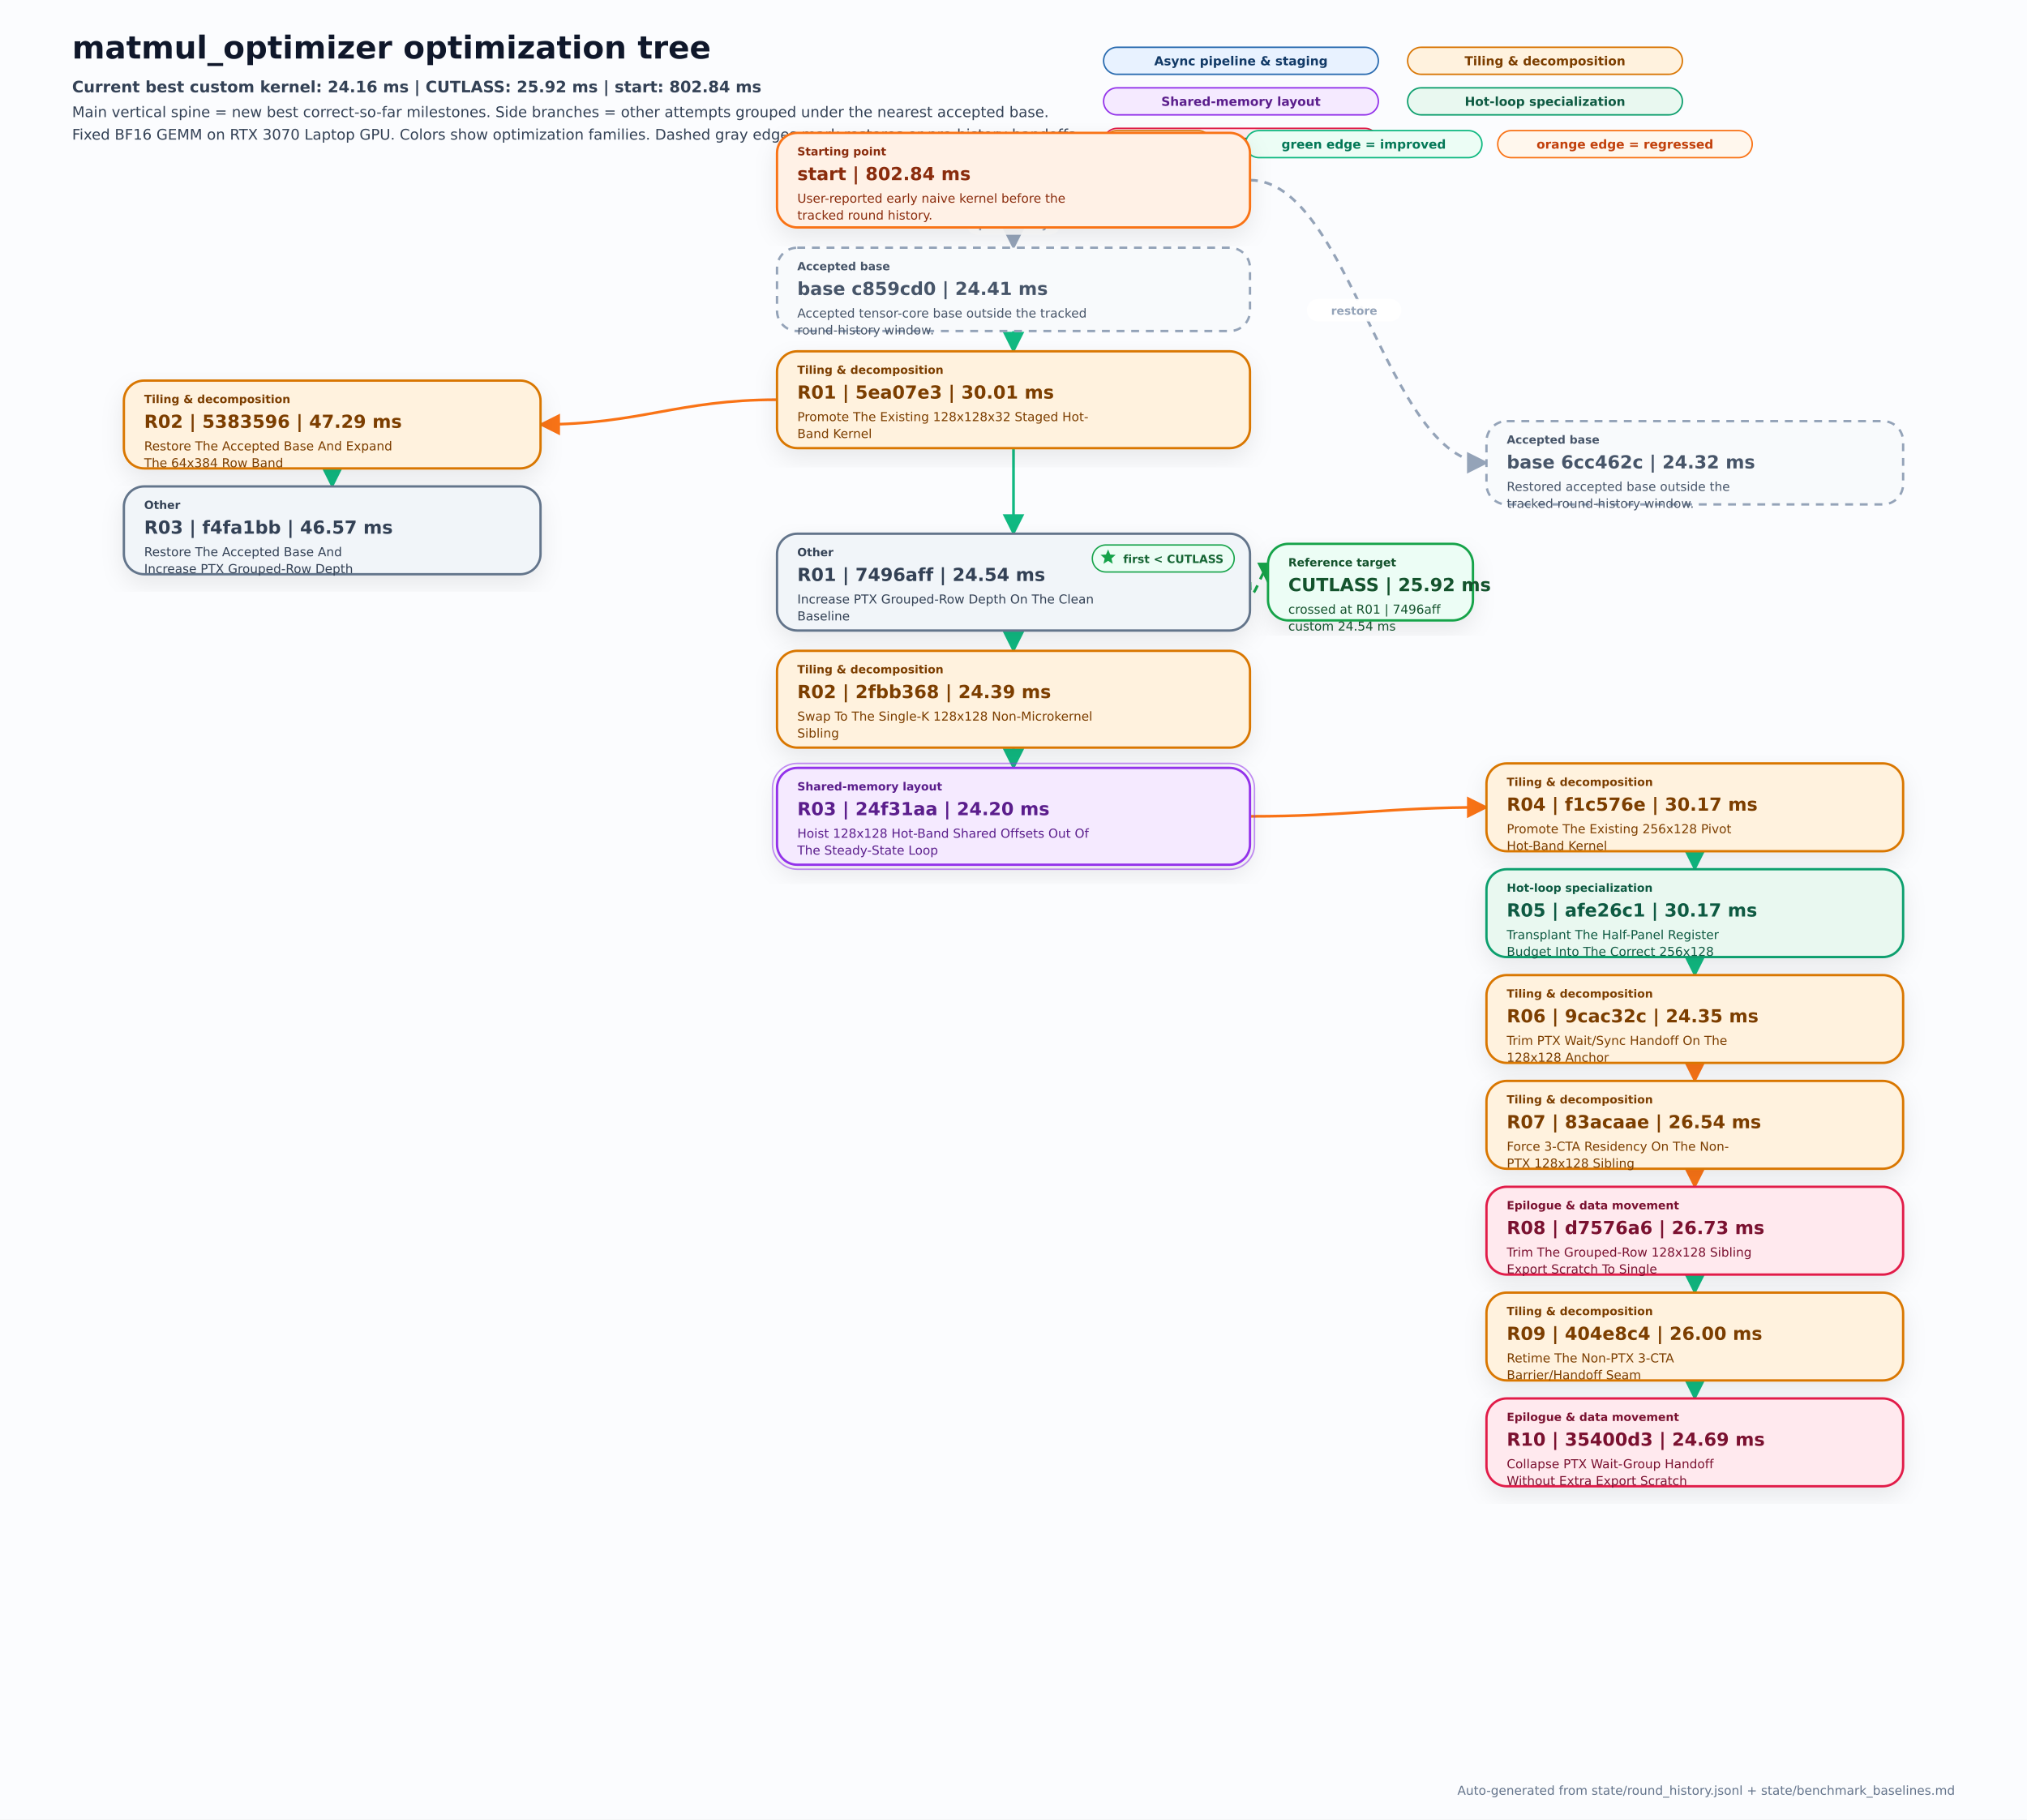
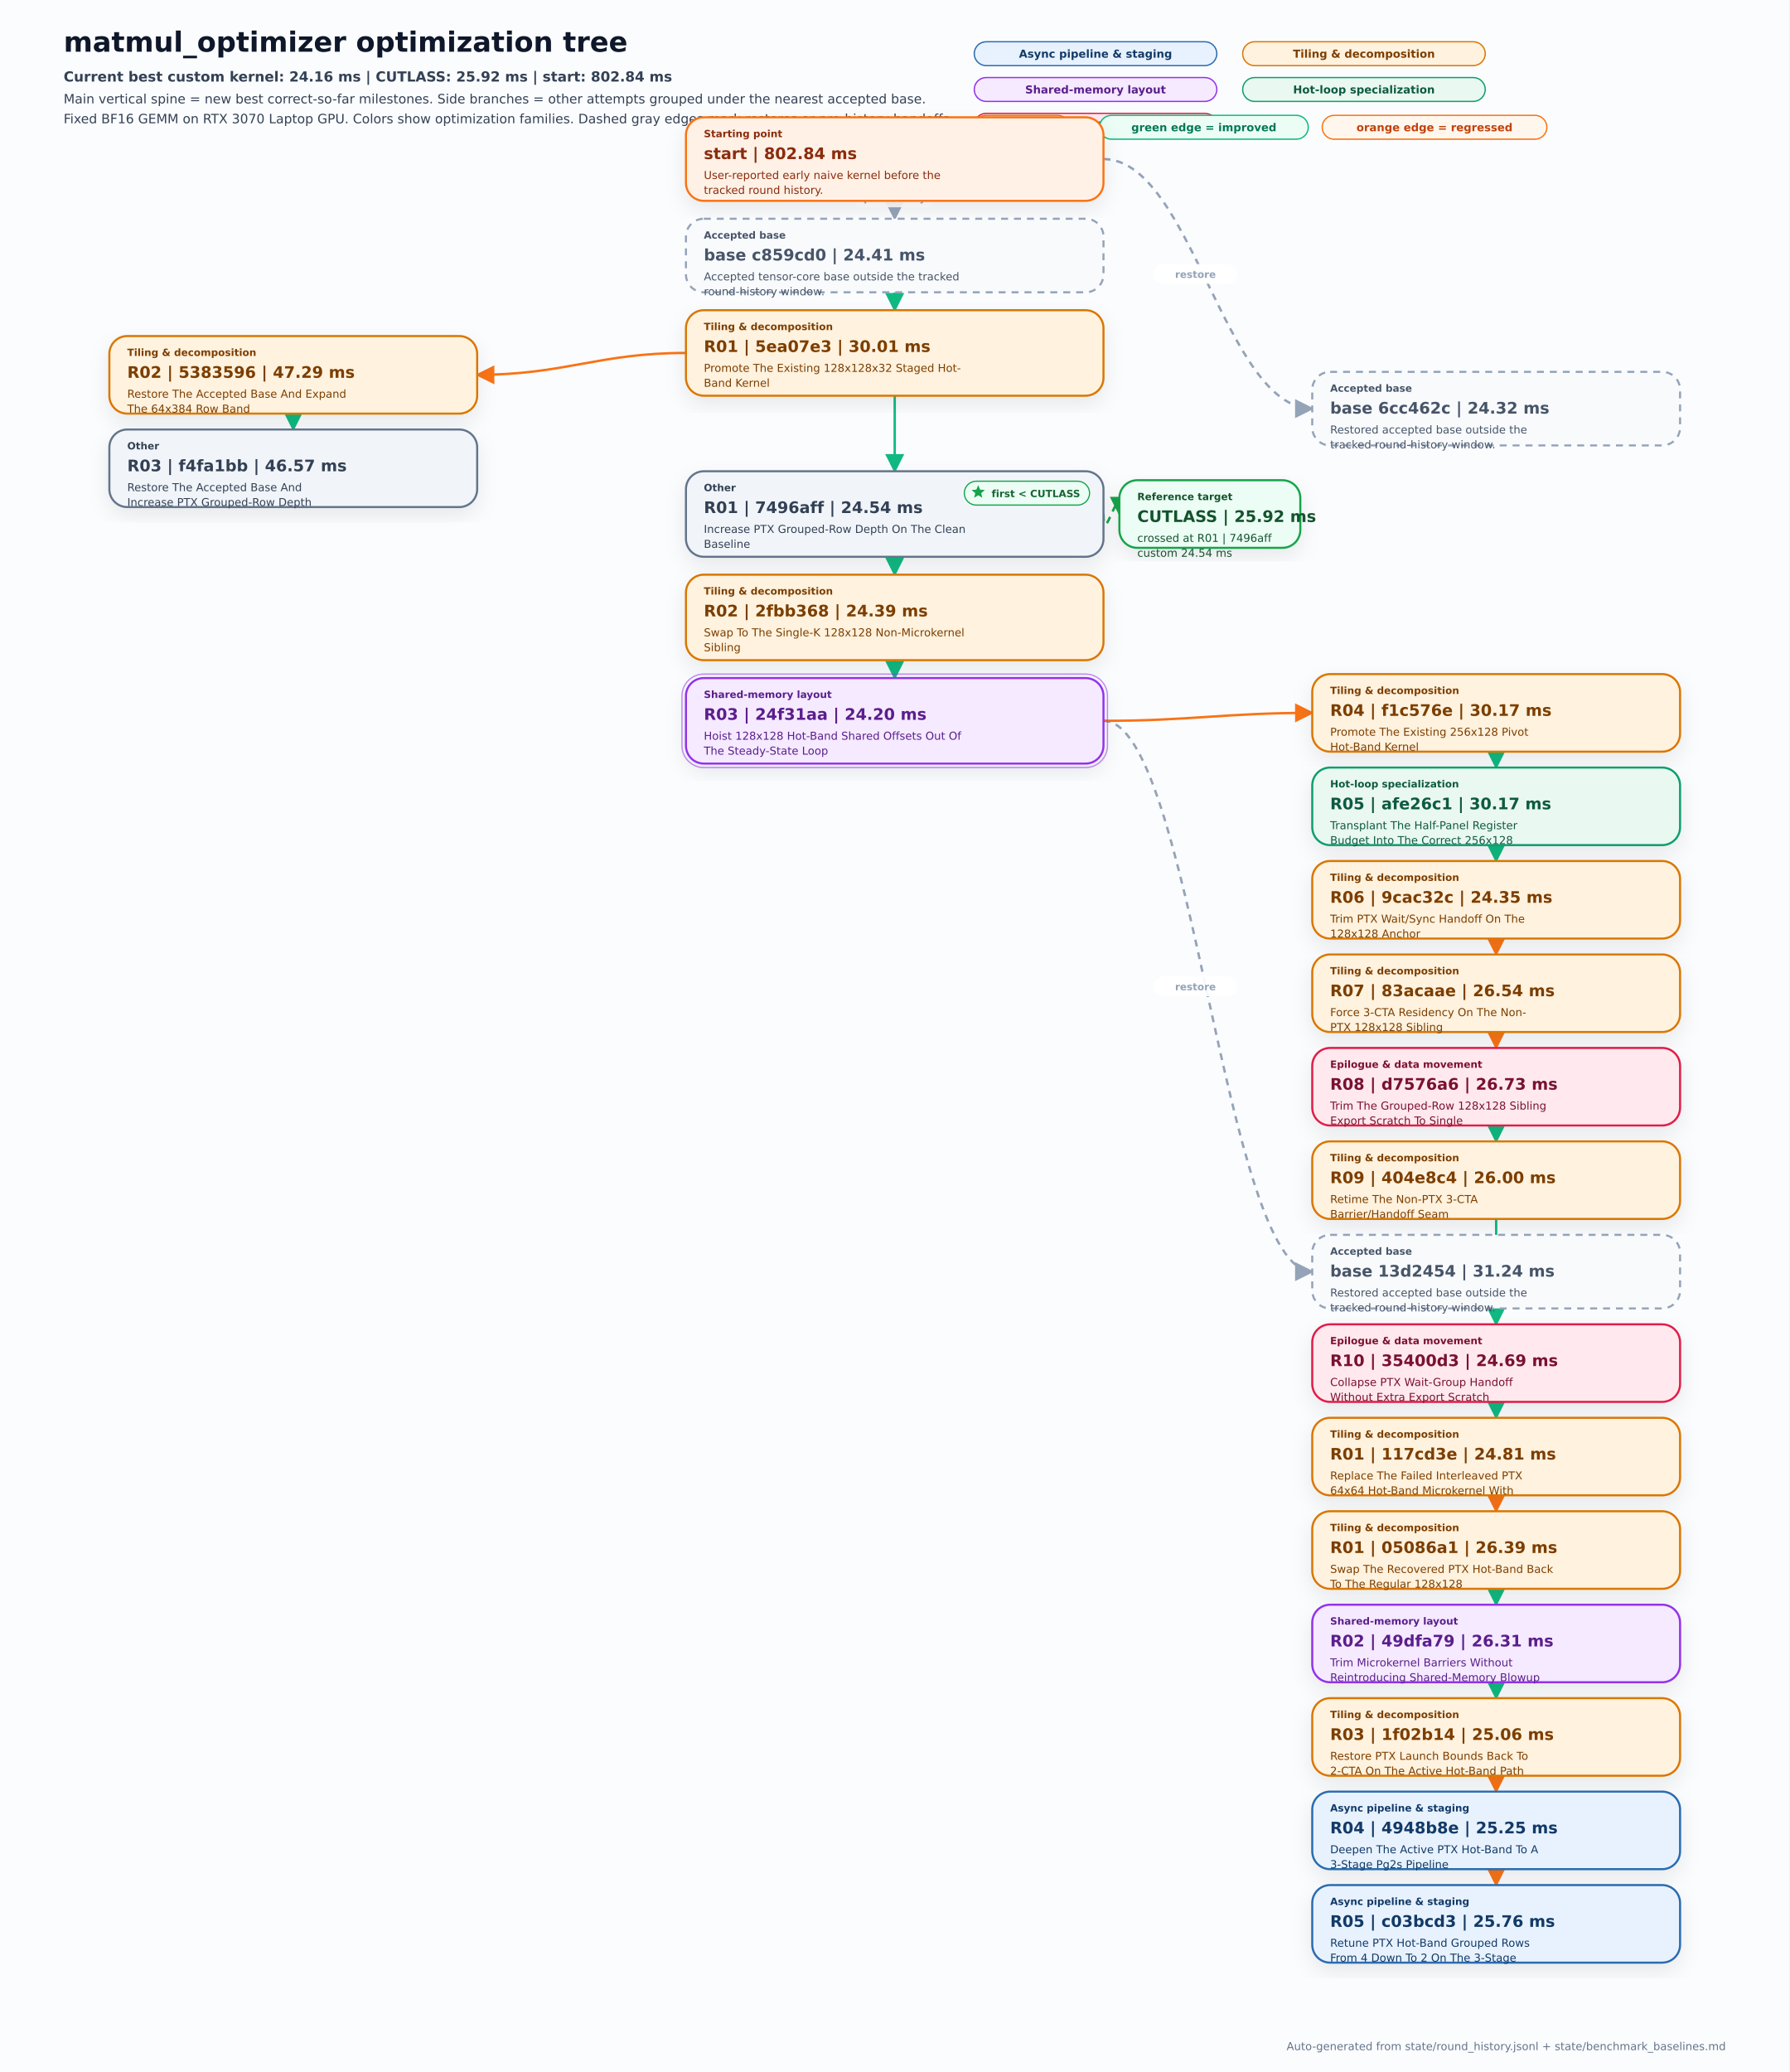
- <svg xmlns="http://www.w3.org/2000/svg" width="1800" height="1616" viewBox="0 0 1800 1616">
+ <svg xmlns="http://www.w3.org/2000/svg" width="1800" height="2084" viewBox="0 0 1800 2084">
  <defs>
    <filter id="shadow" x="-20%" y="-20%" width="140%" height="140%">
      <feDropShadow dx="0" dy="8" stdDeviation="10" flood-color="#0f172a" flood-opacity="0.08" />
    </filter>
    <marker id="arrow-improved" viewBox="0 0 10 10" refX="9" refY="5" markerWidth="8" markerHeight="8" orient="auto-start-reverse">
      <path d="M 0 0 L 10 5 L 0 10 z" fill="#10B981" />
    </marker>
    <marker id="arrow-regressed" viewBox="0 0 10 10" refX="9" refY="5" markerWidth="8" markerHeight="8" orient="auto-start-reverse">
      <path d="M 0 0 L 10 5 L 0 10 z" fill="#F97316" />
    </marker>
    <marker id="arrow-neutral" viewBox="0 0 10 10" refX="9" refY="5" markerWidth="8" markerHeight="8" orient="auto-start-reverse">
      <path d="M 0 0 L 10 5 L 0 10 z" fill="#94A3B8" />
    </marker>
    <marker id="arrow-goal" viewBox="0 0 10 10" refX="9" refY="5" markerWidth="8" markerHeight="8" orient="auto-start-reverse">
      <path d="M 0 0 L 10 5 L 0 10 z" fill="#16A34A" />
    </marker>
  </defs>
-   <rect width="1800" height="1616" fill="#FBFCFE" />
+   <rect width="1800" height="2084" fill="#FBFCFE" />
  <text x="64" y="52" font-family="DejaVu Sans, Arial, sans-serif" font-size="28" font-weight="800" fill="#0F172A" text-anchor="start">matmul_optimizer optimization tree</text>
  <text x="64" y="82" font-family="DejaVu Sans, Arial, sans-serif" font-size="14" font-weight="600" fill="#334155" text-anchor="start">Current best custom kernel: 24.16 ms | CUTLASS: 25.92 ms | start: 802.84 ms</text>
  <text x="64" y="104" font-family="DejaVu Sans, Arial, sans-serif" font-size="13" font-weight="500" fill="#334155" text-anchor="start">Main vertical spine = new best correct-so-far milestones. Side branches = other attempts grouped under the nearest accepted base.</text>
  <text x="64" y="124" font-family="DejaVu Sans, Arial, sans-serif" font-size="13" font-weight="500" fill="#334155" text-anchor="start">Fixed BF16 GEMM on RTX 3070 Laptop GPU. Colors show optimization families. Dashed gray edges mark restores or pre-history handoffs.</text>
  <rect x="980" y="42" width="244" height="24" rx="12" fill="#E8F2FF" stroke="#2B6CB0" stroke-width="1.3" />
  <text x="1102" y="58" font-family="DejaVu Sans, Arial, sans-serif" font-size="11" font-weight="700" fill="#123A67" text-anchor="middle">Async pipeline &amp; staging</text>
  <rect x="1250" y="42" width="244" height="24" rx="12" fill="#FFF2DE" stroke="#D97706" stroke-width="1.3" />
  <text x="1372" y="58" font-family="DejaVu Sans, Arial, sans-serif" font-size="11" font-weight="700" fill="#7C3E00" text-anchor="middle">Tiling &amp; decomposition</text>
  <rect x="980" y="78" width="244" height="24" rx="12" fill="#F5EAFF" stroke="#9333EA" stroke-width="1.3" />
  <text x="1102" y="94" font-family="DejaVu Sans, Arial, sans-serif" font-size="11" font-weight="700" fill="#5B1E8C" text-anchor="middle">Shared-memory layout</text>
  <rect x="1250" y="78" width="244" height="24" rx="12" fill="#E9F8F0" stroke="#0F9F6E" stroke-width="1.3" />
  <text x="1372" y="94" font-family="DejaVu Sans, Arial, sans-serif" font-size="11" font-weight="700" fill="#0E5A42" text-anchor="middle">Hot-loop specialization</text>
  <rect x="980" y="114" width="244" height="24" rx="12" fill="#FFE9EE" stroke="#E11D48" stroke-width="1.3" />
  <text x="1102" y="130" font-family="DejaVu Sans, Arial, sans-serif" font-size="11" font-weight="700" fill="#7A1130" text-anchor="middle">Epilogue &amp; data movement</text>
  <rect x="980" y="116" width="96" height="24" rx="12" fill="#FFF7ED" stroke="#D97706" stroke-width="1.2" />
  <polygon points="994.0,120.0 995.9,124.5 1000.7,124.8 997.0,128.0 998.1,132.7 994.0,130.2 989.9,132.7 991.0,128.0 987.3,124.8 992.1,124.5" fill="#D97706" />
  <text x="1038" y="132" font-family="DejaVu Sans, Arial, sans-serif" font-size="10" font-weight="700" fill="#B45309" text-anchor="middle">human idea</text>
  <rect x="1106" y="116" width="210" height="24" rx="12" fill="#ECFDF5" stroke="#10B981" stroke-width="1.3" />
  <text x="1211" y="132" font-family="DejaVu Sans, Arial, sans-serif" font-size="11" font-weight="700" fill="#047857" text-anchor="middle">green edge = improved</text>
  <rect x="1330" y="116" width="226" height="24" rx="12" fill="#FFF7ED" stroke="#F97316" stroke-width="1.3" />
  <text x="1443" y="132" font-family="DejaVu Sans, Arial, sans-serif" font-size="11" font-weight="700" fill="#C2410C" text-anchor="middle">orange edge = regressed</text>
  <path d="M 900.0,202.0 C 900.0,238.0 900.0,184.0 900.0,220.0" fill="none" stroke="#94A3B8" stroke-width="2.4" stroke-dasharray="7 6" marker-end="url(#arrow-neutral)" />
  <rect x="858.0" y="188.5" width="84" height="20" rx="10" fill="#FFFFFF" fill-opacity="0.92" />
  <text x="900.0" y="202.5" font-family="DejaVu Sans, Arial, sans-serif" font-size="10" font-weight="700" fill="#94A3B8" text-anchor="middle">pre-history</text>
  <path d="M 900.0,294.0 C 900.0,330.0 900.0,276.0 900.0,312.0" fill="none" stroke="#10B981" stroke-width="2.4" marker-end="url(#arrow-improved)" />
  <path d="M 900.0,398.0 C 900.0,434.0 900.0,438.0 900.0,474.0" fill="none" stroke="#10B981" stroke-width="2.4" marker-end="url(#arrow-improved)" />
  <path d="M 900.0,560.0 C 900.0,596.0 900.0,542.0 900.0,578.0" fill="none" stroke="#10B981" stroke-width="2.4" marker-end="url(#arrow-improved)" />
  <path d="M 900.0,664.0 C 900.0,700.0 900.0,646.0 900.0,682.0" fill="none" stroke="#10B981" stroke-width="2.4" marker-end="url(#arrow-improved)" />
  <path d="M 1110.0,160.0 C 1198.2,160.0 1231.8,411.0 1320.0,411.0" fill="none" stroke="#94A3B8" stroke-width="2.4" stroke-dasharray="7 6" marker-end="url(#arrow-neutral)" />
  <rect x="1160.5" y="265.5" width="84" height="20" rx="10" fill="#FFFFFF" fill-opacity="0.92" />
  <text x="1202.5" y="279.5" font-family="DejaVu Sans, Arial, sans-serif" font-size="10" font-weight="700" fill="#94A3B8" text-anchor="middle">restore</text>
+   <path d="M 1110.0,725.0 C 1198.2,725.0 1231.8,1279.0 1320.0,1279.0" fill="none" stroke="#94A3B8" stroke-width="2.4" stroke-dasharray="7 6" marker-end="url(#arrow-neutral)" />
+   <rect x="1160.5" y="982.0" width="84" height="20" rx="10" fill="#FFFFFF" fill-opacity="0.92" />
+   <text x="1202.5" y="996.0" font-family="DejaVu Sans, Arial, sans-serif" font-size="10" font-weight="700" fill="#94A3B8" text-anchor="middle">restore</text>
  <path d="M 690.0,355.0 C 601.8,355.0 568.2,377.0 480.0,377.0" fill="none" stroke="#F97316" stroke-width="2.4" marker-end="url(#arrow-regressed)" />
  <path d="M 295.0,416.0 C 295.0,452.0 295.0,396.0 295.0,432.0" fill="none" stroke="#10B981" stroke-width="2.4" marker-end="url(#arrow-improved)" />
  <path d="M 1110.0,725.0 C 1198.2,725.0 1231.8,717.0 1320.0,717.0" fill="none" stroke="#F97316" stroke-width="2.4" marker-end="url(#arrow-regressed)" />
  <path d="M 1505.0,756.0 C 1505.0,792.0 1505.0,736.0 1505.0,772.0" fill="none" stroke="#10B981" stroke-width="2.4" marker-end="url(#arrow-improved)" />
  <path d="M 1505.0,850.0 C 1505.0,886.0 1505.0,830.0 1505.0,866.0" fill="none" stroke="#10B981" stroke-width="2.4" marker-end="url(#arrow-improved)" />
  <path d="M 1505.0,944.0 C 1505.0,980.0 1505.0,924.0 1505.0,960.0" fill="none" stroke="#F97316" stroke-width="2.4" marker-end="url(#arrow-regressed)" />
  <path d="M 1505.0,1038.0 C 1505.0,1074.0 1505.0,1018.0 1505.0,1054.0" fill="none" stroke="#F97316" stroke-width="2.4" marker-end="url(#arrow-regressed)" />
  <path d="M 1505.0,1132.0 C 1505.0,1168.0 1505.0,1112.0 1505.0,1148.0" fill="none" stroke="#10B981" stroke-width="2.4" marker-end="url(#arrow-improved)" />
-   <path d="M 1505.0,1226.0 C 1505.0,1262.0 1505.0,1206.0 1505.0,1242.0" fill="none" stroke="#10B981" stroke-width="2.4" marker-end="url(#arrow-improved)" />
+   <path d="M 1505.0,1226.0 C 1505.0,1262.0 1505.0,1296.0 1505.0,1332.0" fill="none" stroke="#10B981" stroke-width="2.4" marker-end="url(#arrow-improved)" />
+   <path d="M 1505.0,1316.0 C 1505.0,1352.0 1505.0,1390.0 1505.0,1426.0" fill="none" stroke="#10B981" stroke-width="2.4" marker-end="url(#arrow-improved)" />
+   <path d="M 1505.0,1504.0 C 1505.0,1540.0 1505.0,1484.0 1505.0,1520.0" fill="none" stroke="#F97316" stroke-width="2.4" marker-end="url(#arrow-regressed)" />
+   <path d="M 1505.0,1598.0 C 1505.0,1634.0 1505.0,1578.0 1505.0,1614.0" fill="none" stroke="#10B981" stroke-width="2.4" marker-end="url(#arrow-improved)" />
+   <path d="M 1505.0,1692.0 C 1505.0,1728.0 1505.0,1672.0 1505.0,1708.0" fill="none" stroke="#10B981" stroke-width="2.4" marker-end="url(#arrow-improved)" />
+   <path d="M 1505.0,1786.0 C 1505.0,1822.0 1505.0,1766.0 1505.0,1802.0" fill="none" stroke="#F97316" stroke-width="2.4" marker-end="url(#arrow-regressed)" />
+   <path d="M 1505.0,1880.0 C 1505.0,1916.0 1505.0,1860.0 1505.0,1896.0" fill="none" stroke="#F97316" stroke-width="2.4" marker-end="url(#arrow-regressed)" />
  <path d="M 1110.0,517.0 C 1110.0,553.0 1126.0,481.0 1126.0,517.0" fill="none" stroke="#16A34A" stroke-width="2.4" stroke-dasharray="7 6" marker-end="url(#arrow-goal)" />
  <rect x="1016.5" y="497.0" width="84" height="20" rx="10" fill="#FFFFFF" fill-opacity="0.92" />
  <text x="1058.5" y="511.0" font-family="DejaVu Sans, Arial, sans-serif" font-size="10" font-weight="700" fill="#16A34A" text-anchor="middle">first beat</text>
  <rect x="690.0" y="118" width="420" height="84" rx="18" fill="#FFF1E6" stroke="#F97316" stroke-width="2.1" filter="url(#shadow)" />
  <text x="708.0" y="138" font-family="DejaVu Sans, Arial, sans-serif" font-size="10" font-weight="700" fill="#8A2C0D" text-anchor="start">Starting point</text>
  <text x="708.0" y="160" font-family="DejaVu Sans, Arial, sans-serif" font-size="16" font-weight="800" fill="#8A2C0D" text-anchor="start">start | 802.84 ms</text>
  <text x="708.0" y="180" font-family="DejaVu Sans, Arial, sans-serif" font-size="11" font-weight="500" fill="#8A2C0D" text-anchor="start">User-reported early naive kernel before the</text>
  <text x="708.0" y="195" font-family="DejaVu Sans, Arial, sans-serif" font-size="11" font-weight="500" fill="#8A2C0D" text-anchor="start">tracked round history.</text>
  <rect x="690.0" y="220" width="420" height="74" rx="18" fill="#F8FAFC" stroke="#94A3B8" stroke-width="2.1" stroke-dasharray="7 6" />
  <text x="708.0" y="240" font-family="DejaVu Sans, Arial, sans-serif" font-size="10" font-weight="700" fill="#475569" text-anchor="start">Accepted base</text>
  <text x="708.0" y="262" font-family="DejaVu Sans, Arial, sans-serif" font-size="16" font-weight="800" fill="#475569" text-anchor="start">base c859cd0 | 24.41 ms</text>
  <text x="708.0" y="282" font-family="DejaVu Sans, Arial, sans-serif" font-size="11" font-weight="500" fill="#475569" text-anchor="start">Accepted tensor-core base outside the tracked</text>
  <text x="708.0" y="297" font-family="DejaVu Sans, Arial, sans-serif" font-size="11" font-weight="500" fill="#475569" text-anchor="start">round-history window.</text>
  <rect x="690.0" y="312" width="420" height="86" rx="18" fill="#FFF2DE" stroke="#D97706" stroke-width="2.1" filter="url(#shadow)" />
  <text x="708.0" y="332" font-family="DejaVu Sans, Arial, sans-serif" font-size="10" font-weight="700" fill="#7C3E00" text-anchor="start">Tiling &amp; decomposition</text>
  <text x="708.0" y="354" font-family="DejaVu Sans, Arial, sans-serif" font-size="16" font-weight="800" fill="#7C3E00" text-anchor="start">R01 | 5ea07e3 | 30.01 ms</text>
  <text x="708.0" y="374" font-family="DejaVu Sans, Arial, sans-serif" font-size="11" font-weight="500" fill="#7C3E00" text-anchor="start">Promote The Existing 128x128x32 Staged Hot-</text>
  <text x="708.0" y="389" font-family="DejaVu Sans, Arial, sans-serif" font-size="11" font-weight="500" fill="#7C3E00" text-anchor="start">Band Kernel</text>
  <rect x="110" y="338" width="370" height="78" rx="18" fill="#FFF2DE" stroke="#D97706" stroke-width="2.1" filter="url(#shadow)" />
  <text x="128" y="358" font-family="DejaVu Sans, Arial, sans-serif" font-size="10" font-weight="700" fill="#7C3E00" text-anchor="start">Tiling &amp; decomposition</text>
  <text x="128" y="380" font-family="DejaVu Sans, Arial, sans-serif" font-size="16" font-weight="800" fill="#7C3E00" text-anchor="start">R02 | 5383596 | 47.29 ms</text>
  <text x="128" y="400" font-family="DejaVu Sans, Arial, sans-serif" font-size="11" font-weight="500" fill="#7C3E00" text-anchor="start">Restore The Accepted Base And Expand</text>
  <text x="128" y="415" font-family="DejaVu Sans, Arial, sans-serif" font-size="11" font-weight="500" fill="#7C3E00" text-anchor="start">The 64x384 Row Band</text>
  <rect x="1320" y="374" width="370" height="74" rx="18" fill="#F8FAFC" stroke="#94A3B8" stroke-width="2.1" stroke-dasharray="7 6" />
  <text x="1338" y="394" font-family="DejaVu Sans, Arial, sans-serif" font-size="10" font-weight="700" fill="#475569" text-anchor="start">Accepted base</text>
  <text x="1338" y="416" font-family="DejaVu Sans, Arial, sans-serif" font-size="16" font-weight="800" fill="#475569" text-anchor="start">base 6cc462c | 24.32 ms</text>
  <text x="1338" y="436" font-family="DejaVu Sans, Arial, sans-serif" font-size="11" font-weight="500" fill="#475569" text-anchor="start">Restored accepted base outside the</text>
  <text x="1338" y="451" font-family="DejaVu Sans, Arial, sans-serif" font-size="11" font-weight="500" fill="#475569" text-anchor="start">tracked round-history window.</text>
  <rect x="110" y="432" width="370" height="78" rx="18" fill="#F1F5F9" stroke="#64748B" stroke-width="2.1" filter="url(#shadow)" />
  <text x="128" y="452" font-family="DejaVu Sans, Arial, sans-serif" font-size="10" font-weight="700" fill="#334155" text-anchor="start">Other</text>
  <text x="128" y="474" font-family="DejaVu Sans, Arial, sans-serif" font-size="16" font-weight="800" fill="#334155" text-anchor="start">R03 | f4fa1bb | 46.57 ms</text>
  <text x="128" y="494" font-family="DejaVu Sans, Arial, sans-serif" font-size="11" font-weight="500" fill="#334155" text-anchor="start">Restore The Accepted Base And</text>
  <text x="128" y="509" font-family="DejaVu Sans, Arial, sans-serif" font-size="11" font-weight="500" fill="#334155" text-anchor="start">Increase PTX Grouped-Row Depth</text>
  <rect x="690.0" y="474" width="420" height="86" rx="18" fill="#F1F5F9" stroke="#64748B" stroke-width="2.1" filter="url(#shadow)" />
  <text x="708.0" y="494" font-family="DejaVu Sans, Arial, sans-serif" font-size="10" font-weight="700" fill="#334155" text-anchor="start">Other</text>
  <text x="708.0" y="516" font-family="DejaVu Sans, Arial, sans-serif" font-size="16" font-weight="800" fill="#334155" text-anchor="start">R01 | 7496aff | 24.54 ms</text>
  <text x="708.0" y="536" font-family="DejaVu Sans, Arial, sans-serif" font-size="11" font-weight="500" fill="#334155" text-anchor="start">Increase PTX Grouped-Row Depth On The Clean</text>
  <text x="708.0" y="551" font-family="DejaVu Sans, Arial, sans-serif" font-size="11" font-weight="500" fill="#334155" text-anchor="start">Baseline</text>
  <rect x="970.0" y="484" width="126" height="24" rx="12" fill="#ECFDF5" stroke="#16A34A" stroke-width="1.2" />
  <polygon points="984.0,488.0 985.9,492.5 990.7,492.8 987.0,496.0 988.1,500.7 984.0,498.1 979.9,500.7 981.0,496.0 977.3,492.8 982.1,492.5" fill="#16A34A" />
  <text x="1042.0" y="500" font-family="DejaVu Sans, Arial, sans-serif" font-size="10" font-weight="800" fill="#166534" text-anchor="middle">first &lt; CUTLASS</text>
  <rect x="1126" y="483.0" width="182" height="68" rx="18" fill="#ECFDF5" stroke="#16A34A" stroke-width="2.1" filter="url(#shadow)" />
  <text x="1144" y="503.0" font-family="DejaVu Sans, Arial, sans-serif" font-size="10" font-weight="700" fill="#14532D" text-anchor="start">Reference target</text>
  <text x="1144" y="525.0" font-family="DejaVu Sans, Arial, sans-serif" font-size="16" font-weight="800" fill="#14532D" text-anchor="start">CUTLASS | 25.92 ms</text>
  <text x="1144" y="545.0" font-family="DejaVu Sans, Arial, sans-serif" font-size="11" font-weight="500" fill="#14532D" text-anchor="start">crossed at R01 | 7496aff</text>
  <text x="1144" y="560.0" font-family="DejaVu Sans, Arial, sans-serif" font-size="11" font-weight="500" fill="#14532D" text-anchor="start">custom 24.54 ms</text>
  <rect x="690.0" y="578" width="420" height="86" rx="18" fill="#FFF2DE" stroke="#D97706" stroke-width="2.1" filter="url(#shadow)" />
  <text x="708.0" y="598" font-family="DejaVu Sans, Arial, sans-serif" font-size="10" font-weight="700" fill="#7C3E00" text-anchor="start">Tiling &amp; decomposition</text>
  <text x="708.0" y="620" font-family="DejaVu Sans, Arial, sans-serif" font-size="16" font-weight="800" fill="#7C3E00" text-anchor="start">R02 | 2fbb368 | 24.39 ms</text>
  <text x="708.0" y="640" font-family="DejaVu Sans, Arial, sans-serif" font-size="11" font-weight="500" fill="#7C3E00" text-anchor="start">Swap To The Single-K 128x128 Non-Microkernel</text>
  <text x="708.0" y="655" font-family="DejaVu Sans, Arial, sans-serif" font-size="11" font-weight="500" fill="#7C3E00" text-anchor="start">Sibling</text>
  <rect x="1320" y="678" width="370" height="78" rx="18" fill="#FFF2DE" stroke="#D97706" stroke-width="2.1" filter="url(#shadow)" />
  <text x="1338" y="698" font-family="DejaVu Sans, Arial, sans-serif" font-size="10" font-weight="700" fill="#7C3E00" text-anchor="start">Tiling &amp; decomposition</text>
  <text x="1338" y="720" font-family="DejaVu Sans, Arial, sans-serif" font-size="16" font-weight="800" fill="#7C3E00" text-anchor="start">R04 | f1c576e | 30.17 ms</text>
  <text x="1338" y="740" font-family="DejaVu Sans, Arial, sans-serif" font-size="11" font-weight="500" fill="#7C3E00" text-anchor="start">Promote The Existing 256x128 Pivot</text>
  <text x="1338" y="755" font-family="DejaVu Sans, Arial, sans-serif" font-size="11" font-weight="500" fill="#7C3E00" text-anchor="start">Hot-Band Kernel</text>
  <rect x="690.0" y="682" width="420" height="86" rx="18" fill="#F5EAFF" stroke="#9333EA" stroke-width="2.1" filter="url(#shadow)" />
  <rect x="686.0" y="678" width="428" height="94" rx="22" fill="none" stroke="#9333EA" stroke-width="1.3" stroke-opacity="0.55" />
  <text x="708.0" y="702" font-family="DejaVu Sans, Arial, sans-serif" font-size="10" font-weight="700" fill="#5B1E8C" text-anchor="start">Shared-memory layout</text>
  <text x="708.0" y="724" font-family="DejaVu Sans, Arial, sans-serif" font-size="16" font-weight="800" fill="#5B1E8C" text-anchor="start">R03 | 24f31aa | 24.20 ms</text>
  <text x="708.0" y="744" font-family="DejaVu Sans, Arial, sans-serif" font-size="11" font-weight="500" fill="#5B1E8C" text-anchor="start">Hoist 128x128 Hot-Band Shared Offsets Out Of</text>
  <text x="708.0" y="759" font-family="DejaVu Sans, Arial, sans-serif" font-size="11" font-weight="500" fill="#5B1E8C" text-anchor="start">The Steady-State Loop</text>
  <rect x="1320" y="772" width="370" height="78" rx="18" fill="#E9F8F0" stroke="#0F9F6E" stroke-width="2.1" filter="url(#shadow)" />
  <text x="1338" y="792" font-family="DejaVu Sans, Arial, sans-serif" font-size="10" font-weight="700" fill="#0E5A42" text-anchor="start">Hot-loop specialization</text>
  <text x="1338" y="814" font-family="DejaVu Sans, Arial, sans-serif" font-size="16" font-weight="800" fill="#0E5A42" text-anchor="start">R05 | afe26c1 | 30.17 ms</text>
  <text x="1338" y="834" font-family="DejaVu Sans, Arial, sans-serif" font-size="11" font-weight="500" fill="#0E5A42" text-anchor="start">Transplant The Half-Panel Register</text>
  <text x="1338" y="849" font-family="DejaVu Sans, Arial, sans-serif" font-size="11" font-weight="500" fill="#0E5A42" text-anchor="start">Budget Into The Correct 256x128</text>
  <rect x="1320" y="866" width="370" height="78" rx="18" fill="#FFF2DE" stroke="#D97706" stroke-width="2.1" filter="url(#shadow)" />
  <text x="1338" y="886" font-family="DejaVu Sans, Arial, sans-serif" font-size="10" font-weight="700" fill="#7C3E00" text-anchor="start">Tiling &amp; decomposition</text>
  <text x="1338" y="908" font-family="DejaVu Sans, Arial, sans-serif" font-size="16" font-weight="800" fill="#7C3E00" text-anchor="start">R06 | 9cac32c | 24.35 ms</text>
  <text x="1338" y="928" font-family="DejaVu Sans, Arial, sans-serif" font-size="11" font-weight="500" fill="#7C3E00" text-anchor="start">Trim PTX Wait/Sync Handoff On The</text>
  <text x="1338" y="943" font-family="DejaVu Sans, Arial, sans-serif" font-size="11" font-weight="500" fill="#7C3E00" text-anchor="start">128x128 Anchor</text>
  <rect x="1320" y="960" width="370" height="78" rx="18" fill="#FFF2DE" stroke="#D97706" stroke-width="2.1" filter="url(#shadow)" />
  <text x="1338" y="980" font-family="DejaVu Sans, Arial, sans-serif" font-size="10" font-weight="700" fill="#7C3E00" text-anchor="start">Tiling &amp; decomposition</text>
  <text x="1338" y="1002" font-family="DejaVu Sans, Arial, sans-serif" font-size="16" font-weight="800" fill="#7C3E00" text-anchor="start">R07 | 83acaae | 26.54 ms</text>
  <text x="1338" y="1022" font-family="DejaVu Sans, Arial, sans-serif" font-size="11" font-weight="500" fill="#7C3E00" text-anchor="start">Force 3-CTA Residency On The Non-</text>
  <text x="1338" y="1037" font-family="DejaVu Sans, Arial, sans-serif" font-size="11" font-weight="500" fill="#7C3E00" text-anchor="start">PTX 128x128 Sibling</text>
  <rect x="1320" y="1054" width="370" height="78" rx="18" fill="#FFE9EE" stroke="#E11D48" stroke-width="2.1" filter="url(#shadow)" />
  <text x="1338" y="1074" font-family="DejaVu Sans, Arial, sans-serif" font-size="10" font-weight="700" fill="#7A1130" text-anchor="start">Epilogue &amp; data movement</text>
  <text x="1338" y="1096" font-family="DejaVu Sans, Arial, sans-serif" font-size="16" font-weight="800" fill="#7A1130" text-anchor="start">R08 | d7576a6 | 26.73 ms</text>
  <text x="1338" y="1116" font-family="DejaVu Sans, Arial, sans-serif" font-size="11" font-weight="500" fill="#7A1130" text-anchor="start">Trim The Grouped-Row 128x128 Sibling</text>
  <text x="1338" y="1131" font-family="DejaVu Sans, Arial, sans-serif" font-size="11" font-weight="500" fill="#7A1130" text-anchor="start">Export Scratch To Single</text>
  <rect x="1320" y="1148" width="370" height="78" rx="18" fill="#FFF2DE" stroke="#D97706" stroke-width="2.1" filter="url(#shadow)" />
  <text x="1338" y="1168" font-family="DejaVu Sans, Arial, sans-serif" font-size="10" font-weight="700" fill="#7C3E00" text-anchor="start">Tiling &amp; decomposition</text>
  <text x="1338" y="1190" font-family="DejaVu Sans, Arial, sans-serif" font-size="16" font-weight="800" fill="#7C3E00" text-anchor="start">R09 | 404e8c4 | 26.00 ms</text>
  <text x="1338" y="1210" font-family="DejaVu Sans, Arial, sans-serif" font-size="11" font-weight="500" fill="#7C3E00" text-anchor="start">Retime The Non-PTX 3-CTA</text>
  <text x="1338" y="1225" font-family="DejaVu Sans, Arial, sans-serif" font-size="11" font-weight="500" fill="#7C3E00" text-anchor="start">Barrier/Handoff Seam</text>
-   <rect x="1320" y="1242" width="370" height="78" rx="18" fill="#FFE9EE" stroke="#E11D48" stroke-width="2.1" filter="url(#shadow)" />
-   <text x="1338" y="1262" font-family="DejaVu Sans, Arial, sans-serif" font-size="10" font-weight="700" fill="#7A1130" text-anchor="start">Epilogue &amp; data movement</text>
-   <text x="1338" y="1284" font-family="DejaVu Sans, Arial, sans-serif" font-size="16" font-weight="800" fill="#7A1130" text-anchor="start">R10 | 35400d3 | 24.69 ms</text>
-   <text x="1338" y="1304" font-family="DejaVu Sans, Arial, sans-serif" font-size="11" font-weight="500" fill="#7A1130" text-anchor="start">Collapse PTX Wait-Group Handoff</text>
-   <text x="1338" y="1319" font-family="DejaVu Sans, Arial, sans-serif" font-size="11" font-weight="500" fill="#7A1130" text-anchor="start">Without Extra Export Scratch</text>
-   <text x="1736" y="1594" font-family="DejaVu Sans, Arial, sans-serif" font-size="11" font-weight="500" fill="#64748B" text-anchor="end">Auto-generated from state/round_history.jsonl + state/benchmark_baselines.md</text>
+   <rect x="1320" y="1242" width="370" height="74" rx="18" fill="#F8FAFC" stroke="#94A3B8" stroke-width="2.1" stroke-dasharray="7 6" />
+   <text x="1338" y="1262" font-family="DejaVu Sans, Arial, sans-serif" font-size="10" font-weight="700" fill="#475569" text-anchor="start">Accepted base</text>
+   <text x="1338" y="1284" font-family="DejaVu Sans, Arial, sans-serif" font-size="16" font-weight="800" fill="#475569" text-anchor="start">base 13d2454 | 31.24 ms</text>
+   <text x="1338" y="1304" font-family="DejaVu Sans, Arial, sans-serif" font-size="11" font-weight="500" fill="#475569" text-anchor="start">Restored accepted base outside the</text>
+   <text x="1338" y="1319" font-family="DejaVu Sans, Arial, sans-serif" font-size="11" font-weight="500" fill="#475569" text-anchor="start">tracked round-history window.</text>
+   <rect x="1320" y="1332" width="370" height="78" rx="18" fill="#FFE9EE" stroke="#E11D48" stroke-width="2.1" filter="url(#shadow)" />
+   <text x="1338" y="1352" font-family="DejaVu Sans, Arial, sans-serif" font-size="10" font-weight="700" fill="#7A1130" text-anchor="start">Epilogue &amp; data movement</text>
+   <text x="1338" y="1374" font-family="DejaVu Sans, Arial, sans-serif" font-size="16" font-weight="800" fill="#7A1130" text-anchor="start">R10 | 35400d3 | 24.69 ms</text>
+   <text x="1338" y="1394" font-family="DejaVu Sans, Arial, sans-serif" font-size="11" font-weight="500" fill="#7A1130" text-anchor="start">Collapse PTX Wait-Group Handoff</text>
+   <text x="1338" y="1409" font-family="DejaVu Sans, Arial, sans-serif" font-size="11" font-weight="500" fill="#7A1130" text-anchor="start">Without Extra Export Scratch</text>
+   <rect x="1320" y="1426" width="370" height="78" rx="18" fill="#FFF2DE" stroke="#D97706" stroke-width="2.1" filter="url(#shadow)" />
+   <text x="1338" y="1446" font-family="DejaVu Sans, Arial, sans-serif" font-size="10" font-weight="700" fill="#7C3E00" text-anchor="start">Tiling &amp; decomposition</text>
+   <text x="1338" y="1468" font-family="DejaVu Sans, Arial, sans-serif" font-size="16" font-weight="800" fill="#7C3E00" text-anchor="start">R01 | 117cd3e | 24.81 ms</text>
+   <text x="1338" y="1488" font-family="DejaVu Sans, Arial, sans-serif" font-size="11" font-weight="500" fill="#7C3E00" text-anchor="start">Replace The Failed Interleaved PTX</text>
+   <text x="1338" y="1503" font-family="DejaVu Sans, Arial, sans-serif" font-size="11" font-weight="500" fill="#7C3E00" text-anchor="start">64x64 Hot-Band Microkernel With</text>
+   <rect x="1320" y="1520" width="370" height="78" rx="18" fill="#FFF2DE" stroke="#D97706" stroke-width="2.1" filter="url(#shadow)" />
+   <text x="1338" y="1540" font-family="DejaVu Sans, Arial, sans-serif" font-size="10" font-weight="700" fill="#7C3E00" text-anchor="start">Tiling &amp; decomposition</text>
+   <text x="1338" y="1562" font-family="DejaVu Sans, Arial, sans-serif" font-size="16" font-weight="800" fill="#7C3E00" text-anchor="start">R01 | 05086a1 | 26.39 ms</text>
+   <text x="1338" y="1582" font-family="DejaVu Sans, Arial, sans-serif" font-size="11" font-weight="500" fill="#7C3E00" text-anchor="start">Swap The Recovered PTX Hot-Band Back</text>
+   <text x="1338" y="1597" font-family="DejaVu Sans, Arial, sans-serif" font-size="11" font-weight="500" fill="#7C3E00" text-anchor="start">To The Regular 128x128</text>
+   <rect x="1320" y="1614" width="370" height="78" rx="18" fill="#F5EAFF" stroke="#9333EA" stroke-width="2.1" filter="url(#shadow)" />
+   <text x="1338" y="1634" font-family="DejaVu Sans, Arial, sans-serif" font-size="10" font-weight="700" fill="#5B1E8C" text-anchor="start">Shared-memory layout</text>
+   <text x="1338" y="1656" font-family="DejaVu Sans, Arial, sans-serif" font-size="16" font-weight="800" fill="#5B1E8C" text-anchor="start">R02 | 49dfa79 | 26.31 ms</text>
+   <text x="1338" y="1676" font-family="DejaVu Sans, Arial, sans-serif" font-size="11" font-weight="500" fill="#5B1E8C" text-anchor="start">Trim Microkernel Barriers Without</text>
+   <text x="1338" y="1691" font-family="DejaVu Sans, Arial, sans-serif" font-size="11" font-weight="500" fill="#5B1E8C" text-anchor="start">Reintroducing Shared-Memory Blowup</text>
+   <rect x="1320" y="1708" width="370" height="78" rx="18" fill="#FFF2DE" stroke="#D97706" stroke-width="2.1" filter="url(#shadow)" />
+   <text x="1338" y="1728" font-family="DejaVu Sans, Arial, sans-serif" font-size="10" font-weight="700" fill="#7C3E00" text-anchor="start">Tiling &amp; decomposition</text>
+   <text x="1338" y="1750" font-family="DejaVu Sans, Arial, sans-serif" font-size="16" font-weight="800" fill="#7C3E00" text-anchor="start">R03 | 1f02b14 | 25.06 ms</text>
+   <text x="1338" y="1770" font-family="DejaVu Sans, Arial, sans-serif" font-size="11" font-weight="500" fill="#7C3E00" text-anchor="start">Restore PTX Launch Bounds Back To</text>
+   <text x="1338" y="1785" font-family="DejaVu Sans, Arial, sans-serif" font-size="11" font-weight="500" fill="#7C3E00" text-anchor="start">2-CTA On The Active Hot-Band Path</text>
+   <rect x="1320" y="1802" width="370" height="78" rx="18" fill="#E8F2FF" stroke="#2B6CB0" stroke-width="2.1" filter="url(#shadow)" />
+   <text x="1338" y="1822" font-family="DejaVu Sans, Arial, sans-serif" font-size="10" font-weight="700" fill="#123A67" text-anchor="start">Async pipeline &amp; staging</text>
+   <text x="1338" y="1844" font-family="DejaVu Sans, Arial, sans-serif" font-size="16" font-weight="800" fill="#123A67" text-anchor="start">R04 | 4948b8e | 25.25 ms</text>
+   <text x="1338" y="1864" font-family="DejaVu Sans, Arial, sans-serif" font-size="11" font-weight="500" fill="#123A67" text-anchor="start">Deepen The Active PTX Hot-Band To A</text>
+   <text x="1338" y="1879" font-family="DejaVu Sans, Arial, sans-serif" font-size="11" font-weight="500" fill="#123A67" text-anchor="start">3-Stage Pg2s Pipeline</text>
+   <rect x="1320" y="1896" width="370" height="78" rx="18" fill="#E8F2FF" stroke="#2B6CB0" stroke-width="2.1" filter="url(#shadow)" />
+   <text x="1338" y="1916" font-family="DejaVu Sans, Arial, sans-serif" font-size="10" font-weight="700" fill="#123A67" text-anchor="start">Async pipeline &amp; staging</text>
+   <text x="1338" y="1938" font-family="DejaVu Sans, Arial, sans-serif" font-size="16" font-weight="800" fill="#123A67" text-anchor="start">R05 | c03bcd3 | 25.76 ms</text>
+   <text x="1338" y="1958" font-family="DejaVu Sans, Arial, sans-serif" font-size="11" font-weight="500" fill="#123A67" text-anchor="start">Retune PTX Hot-Band Grouped Rows</text>
+   <text x="1338" y="1973" font-family="DejaVu Sans, Arial, sans-serif" font-size="11" font-weight="500" fill="#123A67" text-anchor="start">From 4 Down To 2 On The 3-Stage</text>
+   <text x="1736" y="2062" font-family="DejaVu Sans, Arial, sans-serif" font-size="11" font-weight="500" fill="#64748B" text-anchor="end">Auto-generated from state/round_history.jsonl + state/benchmark_baselines.md</text>
</svg>
